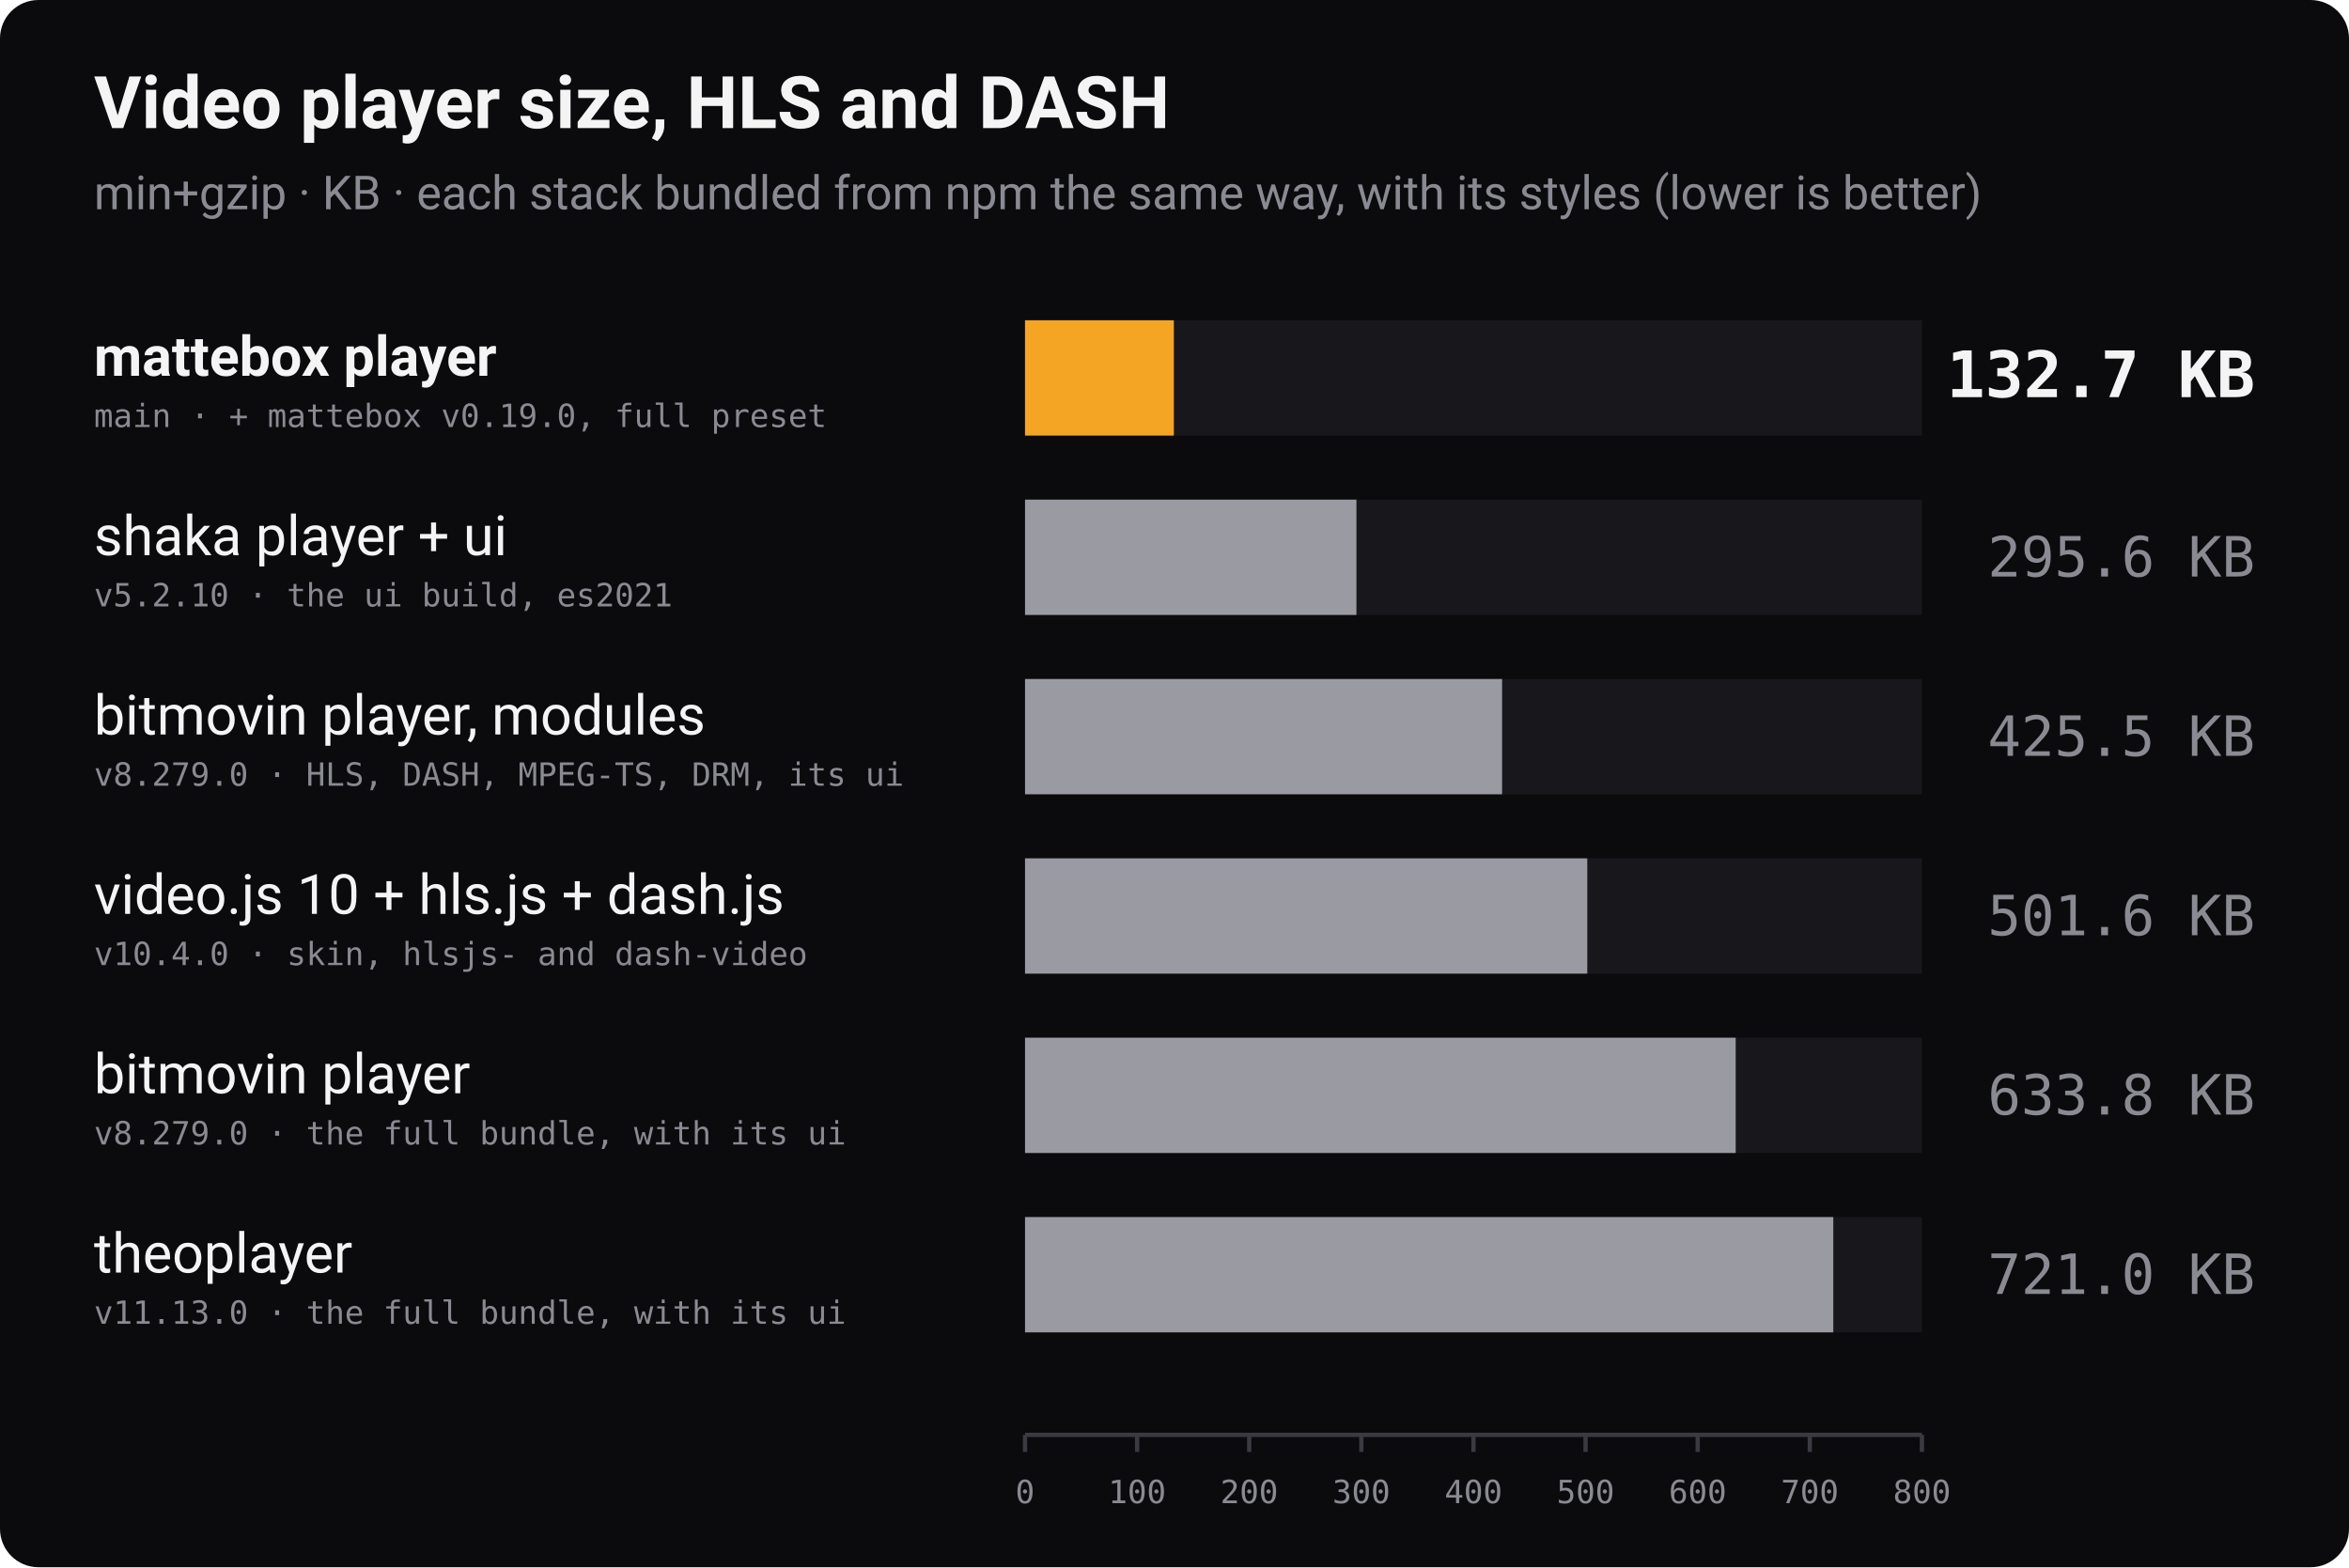
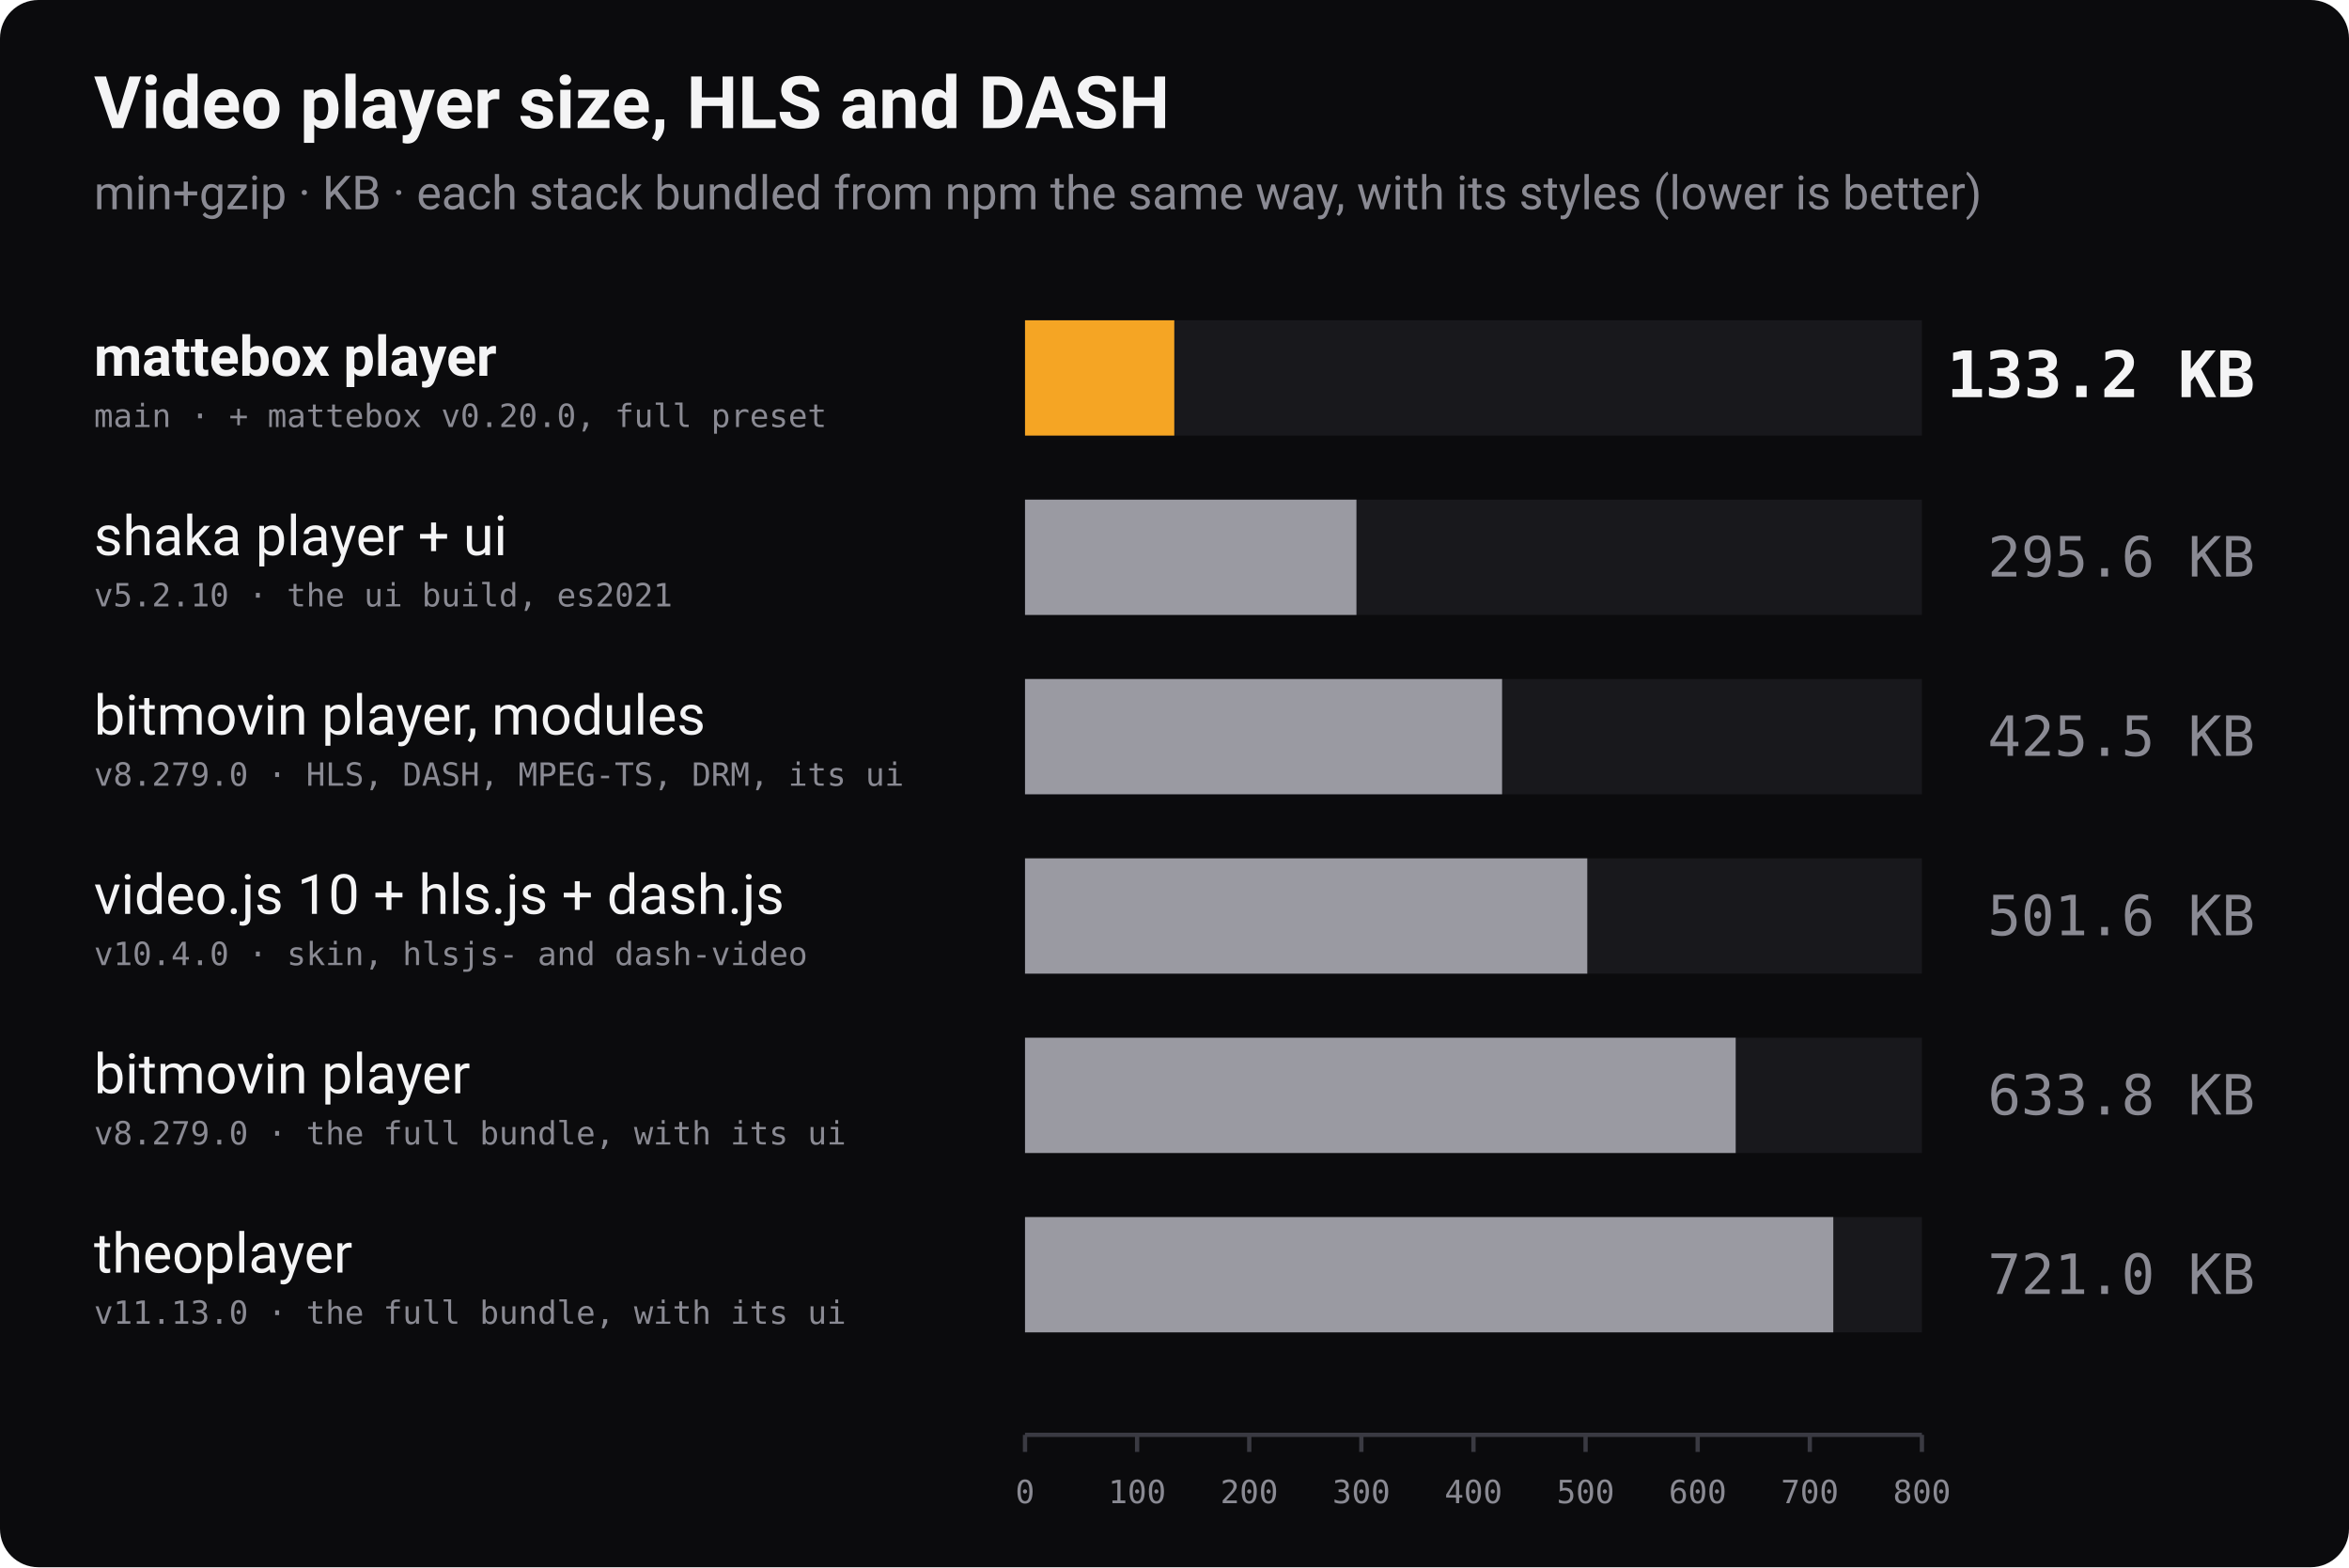
<svg xmlns="http://www.w3.org/2000/svg" width="1100" height="734" viewBox="0 0 1100 734" role="img" aria-label="Bundle size of video players with HLS and DASH playback, min+gzip, lower is better">
  <rect width="1100" height="734" rx="18" fill="#0b0b0d" />
  <text x="44" y="60" font-family="-apple-system, 'Segoe UI', Roboto, Helvetica, Arial, sans-serif" font-size="34" font-weight="700" fill="#f4f4f5">Video player size, HLS and DASH</text>
  <text x="44" y="98" font-family="-apple-system, 'Segoe UI', Roboto, Helvetica, Arial, sans-serif" font-size="22" fill="#8a8a93">min+gzip · KB · each stack bundled from npm the same way, with its styles (lower is better)</text>
  <text x="44" y="176" font-family="-apple-system, 'Segoe UI', Roboto, Helvetica, Arial, sans-serif" font-size="26" font-weight="700" fill="#f4f4f5">mattebox player</text>
-   <text x="44" y="200" font-family="ui-monospace, 'SF Mono', Menlo, Consolas, monospace" font-size="15" fill="#8a8a93">main · + mattebox v0.19.0, full preset</text>
+   <text x="44" y="200" font-family="ui-monospace, 'SF Mono', Menlo, Consolas, monospace" font-size="15" fill="#8a8a93">main · + mattebox v0.20.0, full preset</text>
  <rect x="480" y="150" width="420" height="54" fill="#18181c" />
-   <rect x="480" y="150" width="69.7" height="54" fill="#f5a524" />
-   <text x="1056" y="186" text-anchor="end" font-family="ui-monospace, 'SF Mono', Menlo, Consolas, monospace" font-size="30" font-weight="700" fill="#f4f4f5">132.7 KB</text>
+   <rect x="480" y="150" width="69.9" height="54" fill="#f5a524" />
+   <text x="1056" y="186" text-anchor="end" font-family="ui-monospace, 'SF Mono', Menlo, Consolas, monospace" font-size="30" font-weight="700" fill="#f4f4f5">133.2 KB</text>
  <text x="44" y="260" font-family="-apple-system, 'Segoe UI', Roboto, Helvetica, Arial, sans-serif" font-size="26" font-weight="400" fill="#f4f4f5">shaka player + ui</text>
  <text x="44" y="284" font-family="ui-monospace, 'SF Mono', Menlo, Consolas, monospace" font-size="15" fill="#8a8a93">v5.2.10 · the ui build, es2021</text>
  <rect x="480" y="234" width="420" height="54" fill="#18181c" />
  <rect x="480" y="234" width="155.2" height="54" fill="#9a9aa2" />
  <text x="1056" y="270" text-anchor="end" font-family="ui-monospace, 'SF Mono', Menlo, Consolas, monospace" font-size="26" font-weight="400" fill="#8a8a93">295.6 KB</text>
  <text x="44" y="344" font-family="-apple-system, 'Segoe UI', Roboto, Helvetica, Arial, sans-serif" font-size="26" font-weight="400" fill="#f4f4f5">bitmovin player, modules</text>
  <text x="44" y="368" font-family="ui-monospace, 'SF Mono', Menlo, Consolas, monospace" font-size="15" fill="#8a8a93">v8.279.0 · HLS, DASH, MPEG-TS, DRM, its ui</text>
  <rect x="480" y="318" width="420" height="54" fill="#18181c" />
  <rect x="480" y="318" width="223.4" height="54" fill="#9a9aa2" />
  <text x="1056" y="354" text-anchor="end" font-family="ui-monospace, 'SF Mono', Menlo, Consolas, monospace" font-size="26" font-weight="400" fill="#8a8a93">425.5 KB</text>
  <text x="44" y="428" font-family="-apple-system, 'Segoe UI', Roboto, Helvetica, Arial, sans-serif" font-size="26" font-weight="400" fill="#f4f4f5">video.js 10 + hls.js + dash.js</text>
  <text x="44" y="452" font-family="ui-monospace, 'SF Mono', Menlo, Consolas, monospace" font-size="15" fill="#8a8a93">v10.4.0 · skin, hlsjs- and dash-video</text>
  <rect x="480" y="402" width="420" height="54" fill="#18181c" />
  <rect x="480" y="402" width="263.3" height="54" fill="#9a9aa2" />
  <text x="1056" y="438" text-anchor="end" font-family="ui-monospace, 'SF Mono', Menlo, Consolas, monospace" font-size="26" font-weight="400" fill="#8a8a93">501.6 KB</text>
  <text x="44" y="512" font-family="-apple-system, 'Segoe UI', Roboto, Helvetica, Arial, sans-serif" font-size="26" font-weight="400" fill="#f4f4f5">bitmovin player</text>
  <text x="44" y="536" font-family="ui-monospace, 'SF Mono', Menlo, Consolas, monospace" font-size="15" fill="#8a8a93">v8.279.0 · the full bundle, with its ui</text>
  <rect x="480" y="486" width="420" height="54" fill="#18181c" />
  <rect x="480" y="486" width="332.8" height="54" fill="#9a9aa2" />
  <text x="1056" y="522" text-anchor="end" font-family="ui-monospace, 'SF Mono', Menlo, Consolas, monospace" font-size="26" font-weight="400" fill="#8a8a93">633.8 KB</text>
  <text x="44" y="596" font-family="-apple-system, 'Segoe UI', Roboto, Helvetica, Arial, sans-serif" font-size="26" font-weight="400" fill="#f4f4f5">theoplayer</text>
  <text x="44" y="620" font-family="ui-monospace, 'SF Mono', Menlo, Consolas, monospace" font-size="15" fill="#8a8a93">v11.13.0 · the full bundle, with its ui</text>
  <rect x="480" y="570" width="420" height="54" fill="#18181c" />
  <rect x="480" y="570" width="378.5" height="54" fill="#9a9aa2" />
  <text x="1056" y="606" text-anchor="end" font-family="ui-monospace, 'SF Mono', Menlo, Consolas, monospace" font-size="26" font-weight="400" fill="#8a8a93">721.0 KB</text>
  <line x1="480" y1="672" x2="900" y2="672" stroke="#3a3a42" stroke-width="2" />
  <line x1="480.0" y1="672" x2="480.0" y2="680" stroke="#3a3a42" stroke-width="2" />
  <text x="480.0" y="704" text-anchor="middle" font-family="ui-monospace, 'SF Mono', Menlo, Consolas, monospace" font-size="15" fill="#8a8a93">0</text>
  <line x1="532.5" y1="672" x2="532.5" y2="680" stroke="#3a3a42" stroke-width="2" />
  <text x="532.5" y="704" text-anchor="middle" font-family="ui-monospace, 'SF Mono', Menlo, Consolas, monospace" font-size="15" fill="#8a8a93">100</text>
  <line x1="585.0" y1="672" x2="585.0" y2="680" stroke="#3a3a42" stroke-width="2" />
  <text x="585.0" y="704" text-anchor="middle" font-family="ui-monospace, 'SF Mono', Menlo, Consolas, monospace" font-size="15" fill="#8a8a93">200</text>
  <line x1="637.5" y1="672" x2="637.5" y2="680" stroke="#3a3a42" stroke-width="2" />
  <text x="637.5" y="704" text-anchor="middle" font-family="ui-monospace, 'SF Mono', Menlo, Consolas, monospace" font-size="15" fill="#8a8a93">300</text>
  <line x1="690.0" y1="672" x2="690.0" y2="680" stroke="#3a3a42" stroke-width="2" />
  <text x="690.0" y="704" text-anchor="middle" font-family="ui-monospace, 'SF Mono', Menlo, Consolas, monospace" font-size="15" fill="#8a8a93">400</text>
  <line x1="742.5" y1="672" x2="742.5" y2="680" stroke="#3a3a42" stroke-width="2" />
  <text x="742.5" y="704" text-anchor="middle" font-family="ui-monospace, 'SF Mono', Menlo, Consolas, monospace" font-size="15" fill="#8a8a93">500</text>
  <line x1="795.0" y1="672" x2="795.0" y2="680" stroke="#3a3a42" stroke-width="2" />
  <text x="795.0" y="704" text-anchor="middle" font-family="ui-monospace, 'SF Mono', Menlo, Consolas, monospace" font-size="15" fill="#8a8a93">600</text>
  <line x1="847.5" y1="672" x2="847.5" y2="680" stroke="#3a3a42" stroke-width="2" />
  <text x="847.5" y="704" text-anchor="middle" font-family="ui-monospace, 'SF Mono', Menlo, Consolas, monospace" font-size="15" fill="#8a8a93">700</text>
  <line x1="900.0" y1="672" x2="900.0" y2="680" stroke="#3a3a42" stroke-width="2" />
  <text x="900.0" y="704" text-anchor="middle" font-family="ui-monospace, 'SF Mono', Menlo, Consolas, monospace" font-size="15" fill="#8a8a93">800</text>
</svg>
